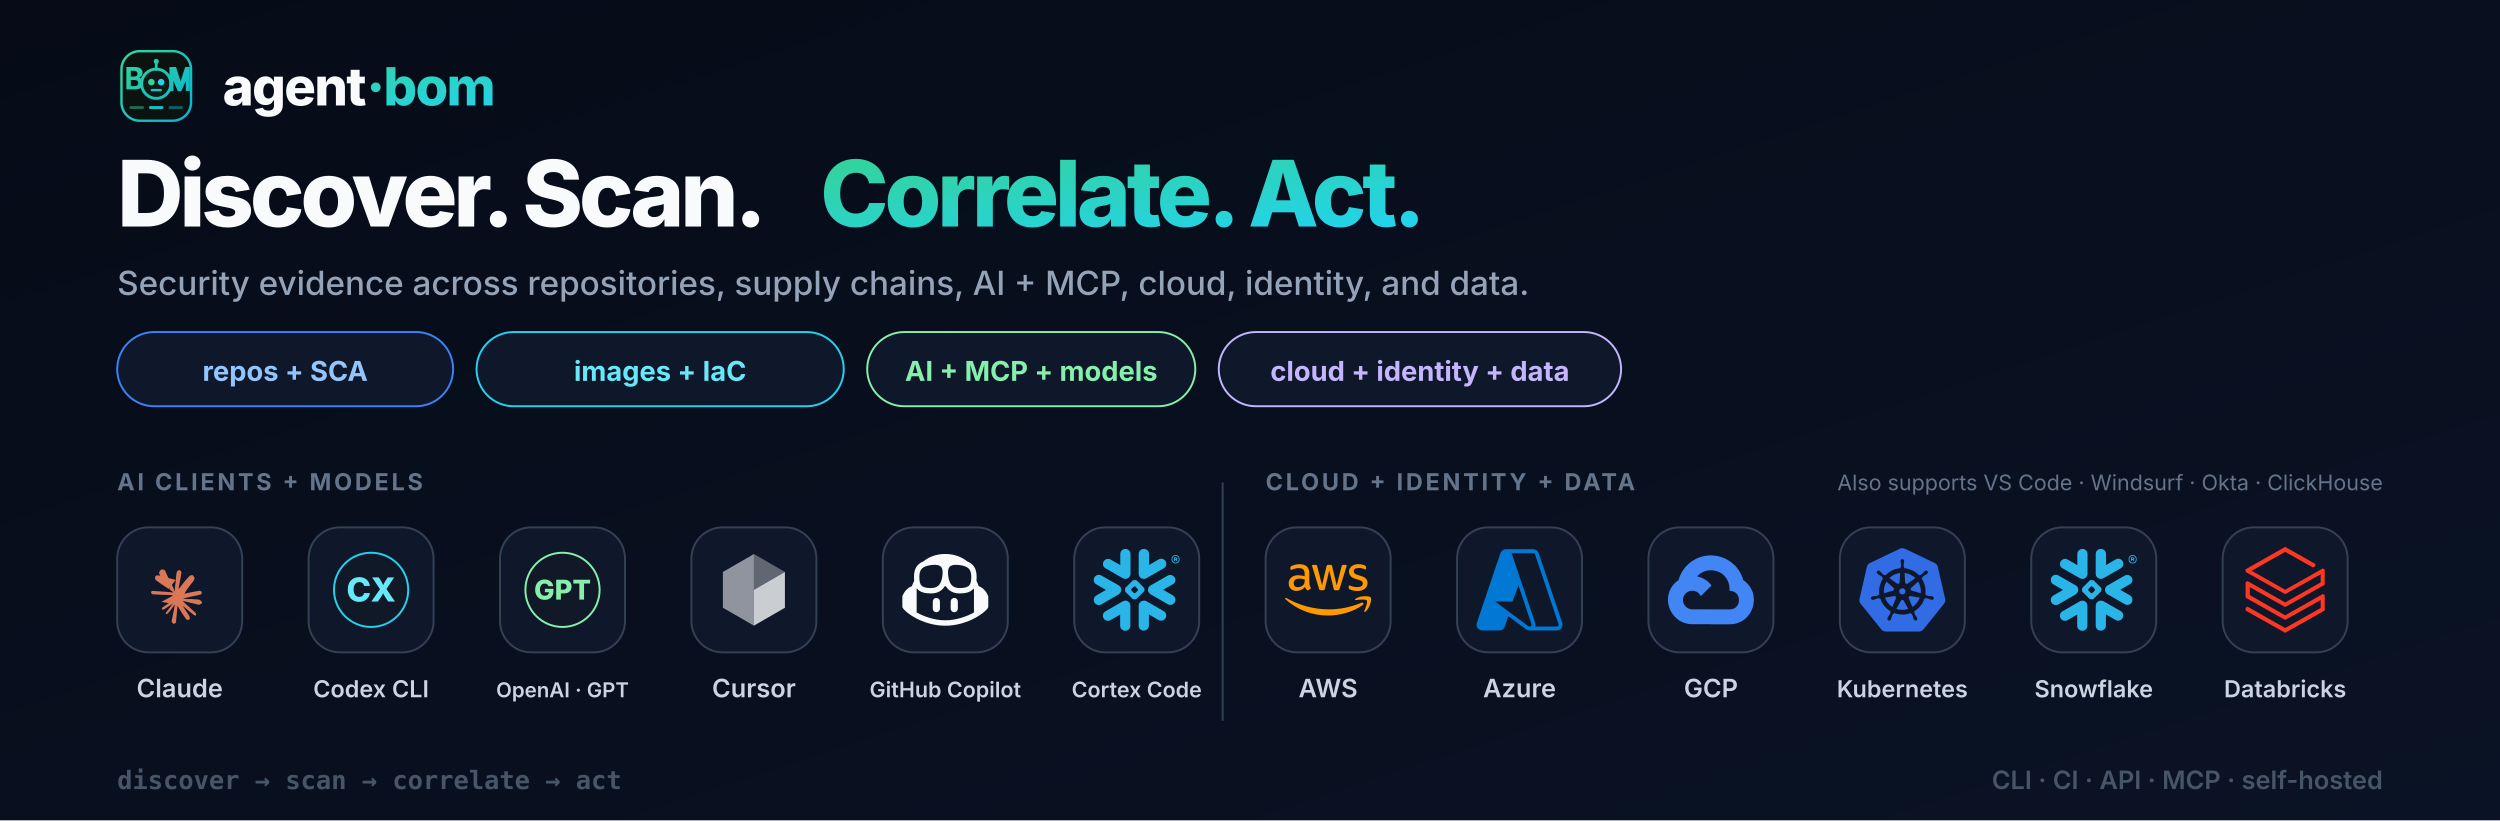
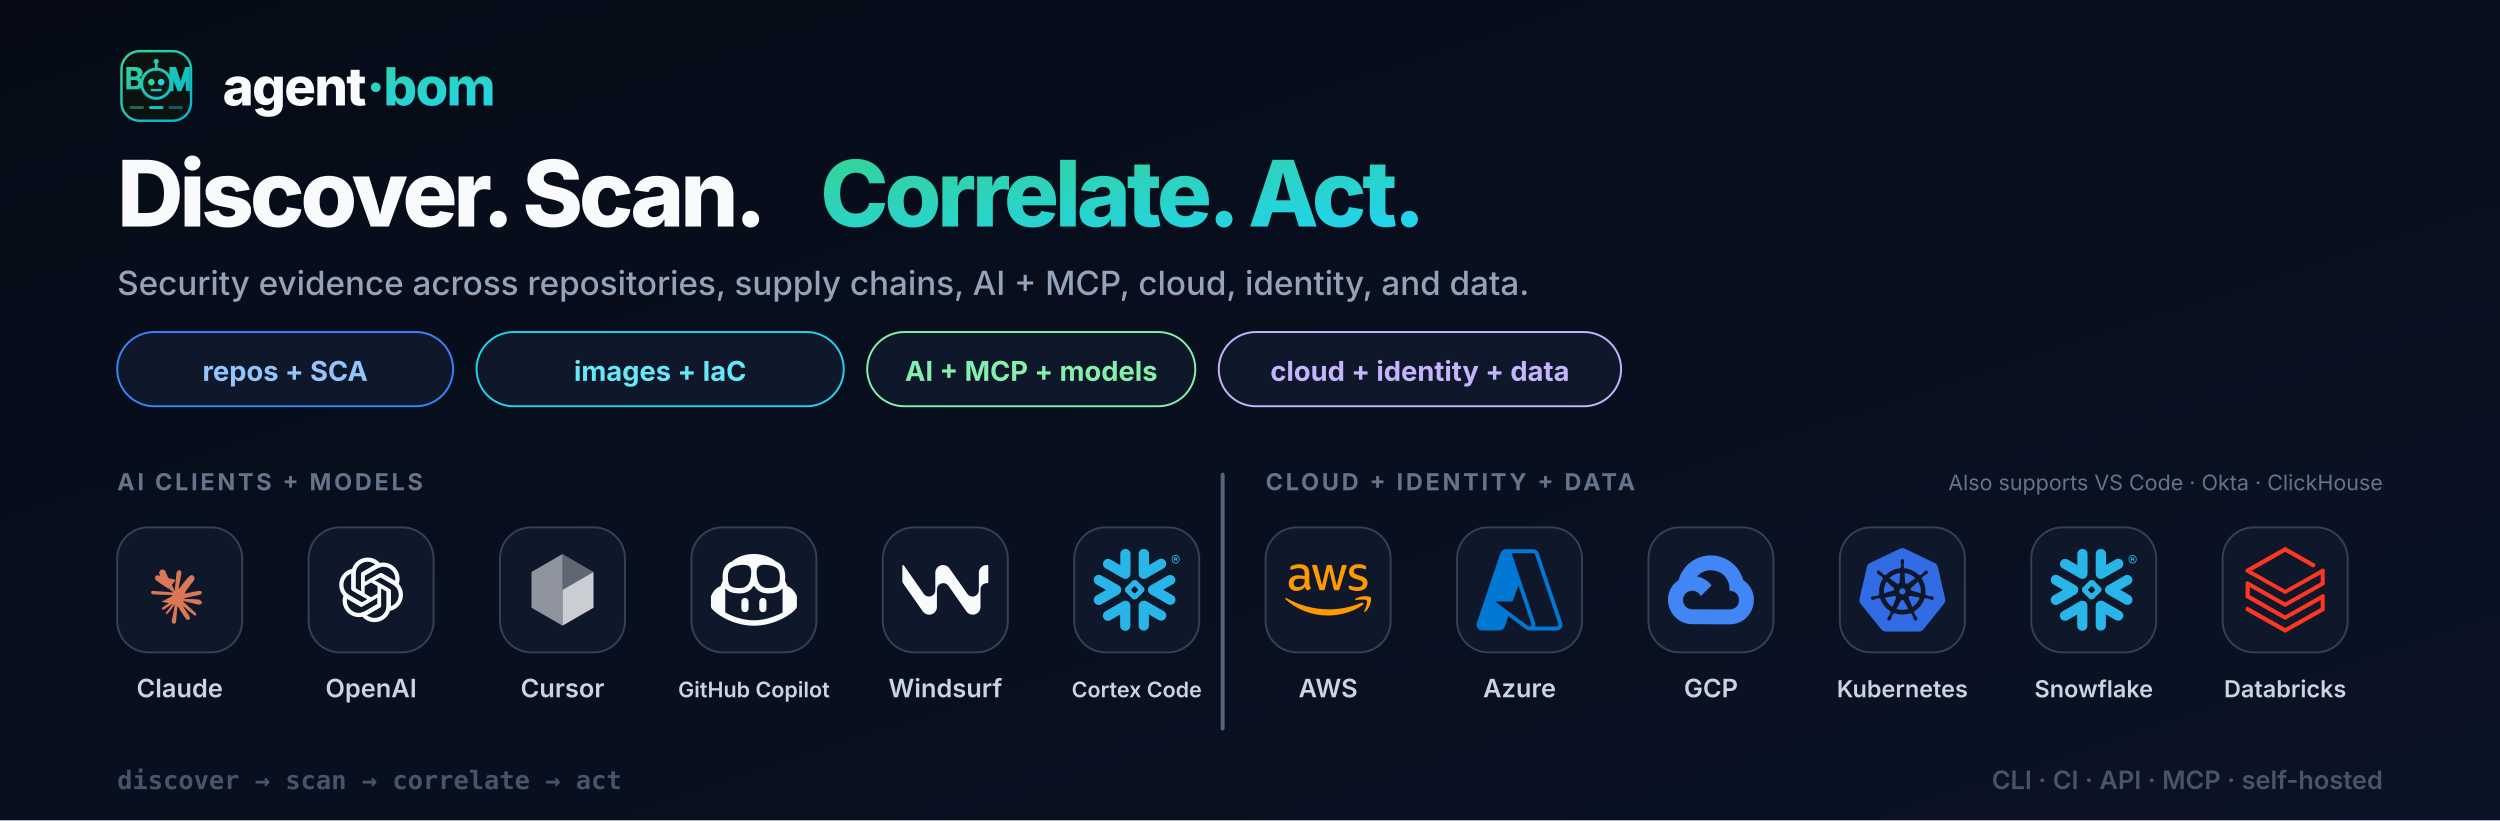
<svg xmlns="http://www.w3.org/2000/svg" width="1280" height="420" viewBox="0 0 1280 420" role="img" aria-labelledby="title desc">
  <defs>
    <linearGradient id="bg" x1="0" y1="0" x2="1" y2="1">
      <stop offset="0%" stop-color="#060b17" />
      <stop offset="100%" stop-color="#0a1325" />
    </linearGradient>
    <linearGradient id="brand" x1="0" y1="0" x2="1" y2="1">
      <stop offset="0" stop-color="#34d399" />
      <stop offset="1" stop-color="#22d3ee" />
    </linearGradient>
    <symbol id="embedded-mark-dark" viewBox="0 0 64 64">
      <defs>
        <linearGradient id="abm" x1="8" y1="6" x2="56" y2="58" gradientUnits="userSpaceOnUse">
          <stop offset="0%" stop-color="#34d399" />
          <stop offset="100%" stop-color="#06b6d4" />
        </linearGradient>
      </defs>
      <rect x="3.5" y="3.5" width="57" height="57" rx="15" fill="#0c1210" stroke="url(#abm)" stroke-width="2" />
      <path fill="url(#abm)" d="M7.5 16.5h7.4c3.7 0 5.9 1.9 5.9 4.7 0 1.9-1.05 3.25-2.75 3.95 2 .8 3.3 2.35 3.3 4.7 0 3.05-2.45 4.95-6.45 4.95H7.5V16.5zm3.65 3.1v4.7h2.8c1.7 0 2.7-.85 2.7-2.35s-1.1-2.35-2.95-2.35H11.15zm0 7.55v5h3.15c1.85 0 3-.95 3-2.55s-1.1-2.45-3.05-2.45H11.15z" />
      <circle cx="32" cy="30.2" r="12" fill="#0f1a17" stroke="url(#abm)" stroke-width="2.4" />
      <path d="M32 18.4V13.5" stroke="url(#abm)" stroke-width="2.2" stroke-linecap="round" />
      <circle cx="32" cy="11.9" r="2.1" fill="url(#abm)" />
      <circle cx="28" cy="28.9" r="2.7" fill="#34d399" />
      <circle cx="36" cy="28.9" r="2.7" fill="#22d3ee" />
      <path d="M28.3 35.4h7.4" stroke="url(#abm)" stroke-width="1.9" stroke-linecap="round" />
      <path fill="url(#abm)" d="M44.5 16.5h3.7l3.75 11.7 3.75-11.7H59.5v19.6h-3.3V27.8l-3.65 8.5h-2.95l-3.5-8.5v8.5h-3.3V16.5h1.7z" />
      <rect x="10" y="48.5" width="12" height="2.4" rx="1.2" fill="#34d399" fill-opacity="0.45" />
      <rect x="26" y="48.5" width="12" height="2.4" rx="1.2" fill="url(#abm)" />
      <rect x="42" y="48.5" width="12" height="2.4" rx="1.2" fill="#06b6d4" fill-opacity="0.45" />
    </symbol>
    <symbol id="embedded-claude" viewBox="0 0 24 24" fill="#d97757">
      <path d="M6.9 15.36 9.94 13.7l.05-.15-.05-.08h-.15l-.5-.03-1.74-.05-1.5-.06-1.46-.08-.37-.08L4 12.71l.04-.22.31-.21.44.04.98.06 1.47.1 1.06.07 1.58.16h.25l.04-.1-.09-.06-.07-.06-1.55-1.05-1.68-1.11-.88-.64-.47-.32-.24-.3-.1-.66.43-.47.58.04.15.04 1.16.31 1.51.39 1.95.5L9 11.74l.21.18.13-.18-.13-.21-1.08-1.46-1.16-1.49-.51-.66-.14-.4c-.05-.16-.08-.3-.08-.46l.5-.67L7 6.3l.66.09.27.24.41.94.66 1.46 1.02 2 .3.59.16.54.06.17h.1V12l.09-1.1.16-1.34.15-1.74.06-.49.24-.58.48-.31.37.18.31.44-.04.28-.18 1.19-.36 1.85-.23 1.24h.13l.16-.16.63-.83 1.06-1.32.46-.53.55-.58.35-.27h.66l.49.72-.22.75-.68.86-.57.73-.81 1.1-.51.88.05.07.12-.01 1.85-.4 1-.18 1.2-.2.53.24.06.26-.21.52-1.27.31-1.49.3-2.22.52-.03.02.03.04 1 .1.43.02h1.05l1.95.14.51.34.3.41-.05.31-.78.4-1.06-.25-2.45-.59-.84-.2h-.12v.06l.7.69 1.29 1.16 1.6 1.5.09.36-.21.3-.21-.03-1.39-1.04-.53-.47-1.21-1.02h-.08v.1l.28.4 1.47 2.22.08.68-.11.22-.38.13-.42-.07-.86-1.2-.88-1.36-.71-1.21-.09.05-.42 4.49-.2.23-.45.17-.38-.28-.2-.46.2-.91.24-1.19.2-.94.17-1.17.1-.39v-.03h-.05l-.55.76-.84 1.13-.66.71-.16.06-.27-.14.03-.25.15-.22.88-1.12.53-.7.35-.4-.01-.06h-.02l-2.4 1.56-.43.06-.18-.17.02-.27.1-.11 1.83-1.26Z" />
    </symbol>
+     <symbol id="embedded-openai" viewBox="0 0 2406 2406" fill="#f8fafc">
+       <path d="M1107.3 299.1c-197.999 0-373.9 127.3-435.2 315.3L650 743.5v427.9c0 21.4 11 40.4 29.4 51.4l344.5 198.515V833.3h.1v-27.9L1372.7 604c33.715-19.52 70.44-32.857 108.47-39.828L1447.6 450.3C1361 353.5 1237.1 298.5 1107.3 299.1zm0 117.5-.6.6c79.699 0 156.3 27.5 217.6 78.4-2.5 1.2-7.4 4.3-11 6.1L952.8 709.3c-18.4 10.4-29.4 30-29.4 51.4V1248l-155.1-89.4V755.8c-.1-187.099 151.601-338.9 339-339.2z" />
+       <path d="M1107.3 299.1c-197.999 0-373.9 127.3-435.2 315.3L650 743.5v427.9c0 21.4 11 40.4 29.4 51.4l344.5 198.515V833.3h.1v-27.9L1372.7 604c33.715-19.52 70.44-32.857 108.47-39.828L1447.6 450.3C1361 353.5 1237.1 298.5 1107.3 299.1zm0 117.5-.6.6c79.699 0 156.3 27.5 217.6 78.4-2.5 1.2-7.4 4.3-11 6.1L952.8 709.3c-18.4 10.4-29.4 30-29.4 51.4V1248l-155.1-89.4V755.8c-.1-187.099 151.601-338.9 339-339.2z" transform="rotate(60 1203 1203)" />
+       <path d="M1107.3 299.1c-197.999 0-373.9 127.3-435.2 315.3L650 743.5v427.9c0 21.4 11 40.4 29.4 51.4l344.5 198.515V833.3h.1v-27.9L1372.7 604c33.715-19.52 70.44-32.857 108.47-39.828L1447.6 450.3C1361 353.5 1237.1 298.5 1107.3 299.1zm0 117.5-.6.6c79.699 0 156.3 27.5 217.6 78.4-2.5 1.2-7.4 4.3-11 6.1L952.8 709.3c-18.4 10.4-29.4 30-29.4 51.4V1248l-155.1-89.4V755.8c-.1-187.099 151.601-338.9 339-339.2z" transform="rotate(120 1203 1203)" />
+       <path d="M1107.3 299.1c-197.999 0-373.9 127.3-435.2 315.3L650 743.5v427.9c0 21.4 11 40.4 29.4 51.4l344.5 198.515V833.3h.1v-27.9L1372.7 604c33.715-19.52 70.44-32.857 108.47-39.828L1447.6 450.3C1361 353.5 1237.1 298.5 1107.3 299.1zm0 117.5-.6.6c79.699 0 156.3 27.5 217.6 78.4-2.5 1.2-7.4 4.3-11 6.1L952.8 709.3c-18.4 10.4-29.4 30-29.4 51.4V1248l-155.1-89.4V755.8c-.1-187.099 151.601-338.9 339-339.2z" transform="rotate(180 1203 1203)" />
+       <path d="M1107.3 299.1c-197.999 0-373.9 127.3-435.2 315.3L650 743.5v427.9c0 21.4 11 40.4 29.4 51.4l344.5 198.515V833.3h.1v-27.9L1372.7 604c33.715-19.52 70.44-32.857 108.47-39.828L1447.6 450.3C1361 353.5 1237.1 298.5 1107.3 299.1zm0 117.5-.6.6c79.699 0 156.3 27.5 217.6 78.4-2.5 1.2-7.4 4.3-11 6.1L952.8 709.3c-18.4 10.4-29.4 30-29.4 51.4V1248l-155.1-89.4V755.8c-.1-187.099 151.601-338.9 339-339.2z" transform="rotate(240 1203 1203)" />
+       <path d="M1107.3 299.1c-197.999 0-373.9 127.3-435.2 315.3L650 743.5v427.9c0 21.4 11 40.4 29.4 51.4l344.5 198.515V833.3h.1v-27.9L1372.7 604c33.715-19.52 70.44-32.857 108.47-39.828L1447.6 450.3C1361 353.5 1237.1 298.5 1107.3 299.1zm0 117.5-.6.6c79.699 0 156.3 27.5 217.6 78.4-2.5 1.2-7.4 4.3-11 6.1L952.8 709.3c-18.4 10.4-29.4 30-29.4 51.4V1248l-155.1-89.4V755.8c-.1-187.099 151.601-338.9 339-339.2z" transform="rotate(300 1203 1203)" />
+     </symbol>
    <symbol id="embedded-cursor" viewBox="0 0 24 24" fill="#f8fafc">
      <path d="M12 2 3.34 7v10L12 22V12Z" fill="#f8fafc" fill-opacity=".55" />
      <path d="M12 2v10l8.66-5L12 2Z" fill="#f8fafc" fill-opacity=".35" />
      <path d="M20.66 7 12 12v10l8.66-5V7Z" fill="#f8fafc" fill-opacity=".8" />
      <path d="M20.66 7 12 12 3.34 7 12 12Z" fill="#f8fafc" fill-opacity=".25" />
      <path d="M12 12 3.34 7l8.66 5 8.66-5L12 12Z" fill="#f8fafc" fill-opacity=".9" />
    </symbol>
    <symbol id="embedded-githubcopilot" viewBox="0 0 24 24" fill="#f8fafc">
      <path d="M23.922 16.997C23.061 18.492 18.063 22.02 12 22.02 5.937 22.02.939 18.492.078 16.997A.641.641 0 0 1 0 16.741v-2.869a.883.883 0 0 1 .053-.22c.372-.935 1.347-2.292 2.605-2.656.167-.429.414-1.055.644-1.517a10.098 10.098 0 0 1-.052-1.086c0-1.331.282-2.499 1.132-3.368.397-.406.89-.717 1.474-.952C7.255 2.937 9.248 1.98 11.978 1.98c2.731 0 4.767.957 6.166 2.093.584.235 1.077.546 1.474.952.85.869 1.132 2.037 1.132 3.368 0 .368-.014.733-.052 1.086.23.462.477 1.088.644 1.517 1.258.364 2.233 1.721 2.605 2.656a.841.841 0 0 1 .053.22v2.869a.641.641 0 0 1-.078.256Zm-11.75-5.992h-.344a4.359 4.359 0 0 1-.355.508c-.77.947-1.918 1.492-3.508 1.492-1.725 0-2.989-.359-3.782-1.259a2.137 2.137 0 0 1-.085-.104L4 11.746v6.585c1.435.779 4.514 2.179 8 2.179 3.486 0 6.565-1.4 8-2.179v-6.585l-.098-.104s-.033.045-.085.104c-.793.9-2.057 1.259-3.782 1.259-1.59 0-2.738-.545-3.508-1.492a4.359 4.359 0 0 1-.355-.508Zm2.328 3.25c.549 0 1 .451 1 1v2c0 .549-.451 1-1 1-.549 0-1-.451-1-1v-2c0-.549.451-1 1-1Zm-5 0c.549 0 1 .451 1 1v2c0 .549-.451 1-1 1-.549 0-1-.451-1-1v-2c0-.549.451-1 1-1Zm3.313-6.185c.136 1.057.403 1.913.878 2.497.442.544 1.134.938 2.344.938 1.573 0 2.292-.337 2.657-.751.384-.435.558-1.15.558-2.361 0-1.14-.243-1.847-.705-2.319-.477-.488-1.319-.862-2.824-1.025-1.487-.161-2.192.138-2.533.529-.269.307-.437.808-.438 1.578v.021c0 .265.021.562.063.893Zm-1.626 0c.042-.331.063-.628.063-.894v-.02c-.001-.77-.169-1.271-.438-1.578-.341-.391-1.046-.69-2.533-.529-1.505.163-2.347.537-2.824 1.025-.462.472-.705 1.179-.705 2.319 0 1.211.175 1.926.558 2.361.365.414 1.084.751 2.657.751 1.21 0 1.902-.394 2.344-.938.475-.584.742-1.44.878-2.497Z" />
+     </symbol>
+     <symbol id="embedded-windsurf" viewBox="0 0 24 24" fill="#f8fafc">
+       <path d="M23.55 5.067c-1.204-.002-2.181.973-2.181 2.176v4.868c0 .972-.803 1.759-1.76 1.759-.568 0-1.135-.286-1.472-.766l-4.971-7.1c-.412-.59-1.084-.941-1.81-.941-1.133 0-2.153.964-2.153 2.153v4.896c0 .972-.797 1.759-1.76 1.759-.57 0-1.136-.286-1.473-.766L.408 5.16C.282 4.98 0 5.069 0 5.288v4.245c0 .215.066.423.188.599l5.475 7.818c.323.462.801.805 1.351.93 1.377.313 2.645-.747 2.645-2.098v-4.893c0-.972.787-1.759 1.76-1.759h.003a1.798 1.798 0 0 1 1.472.766l4.972 7.099c.413.591 1.05.941 1.809.941 1.159 0 2.151-.965 2.151-2.153v-4.895c0-.972.787-1.759 1.76-1.759h.194a.22.22 0 0 0 .22-.22v-4.622a.22.22 0 0 0-.22-.22Z" />
    </symbol>
    <symbol id="embedded-snowflake" viewBox="0 0 24 24" fill="#29b5e8">
      <path d="M24 3.459c0 .646-.418 1.18-1.141 1.18-.723 0-1.142-.534-1.142-1.18 0-.647.419-1.18 1.142-1.18.723 0 1.141.533 1.141 1.18zm-.228 0c0-.533-.38-.951-.913-.951s-.913.38-.913.95c0 .533.38.952.913.952.57 0 .913-.419.913-.951zm-1.37-.533h.495c.266 0 .456.152.456.38 0 .153-.076.229-.19.305l.19.266v.038h-.266l-.19-.266h-.229v.266h-.266zm.495.228h-.229v.267h.229c.114 0 .152-.038.152-.114.038-.077-.038-.153-.152-.153zM7.602 12.4c.038-.151.076-.304.076-.456 0-.114-.038-.228-.038-.342-.114-.343-.304-.647-.646-.838l-4.87-2.777c-.685-.38-1.56-.152-1.94.533-.381.685-.153 1.56.532 1.94l2.701 1.56-2.701 1.56c-.685.38-.913 1.256-.533 1.94.38.685 1.256.914 1.94.533l4.832-2.777c.343-.267.571-.533.647-.876zm1.332 2.626c-.266-.038-.57.038-.837.19l-4.832 2.777c-.685.38-.913 1.256-.532 1.94.38.686 1.255.914 1.94.533l2.701-1.56v3.12c0 .8.647 1.408 1.446 1.408.799 0 1.407-.647 1.407-1.408v-5.592c0-.761-.57-1.37-1.293-1.408zm4.946-6.088c.266.038.57-.038.837-.19l4.832-2.777c.685-.38.913-1.256.532-1.94-.38-.686-1.255-.914-1.94-.533l-2.701 1.56V1.975c0-.799-.647-1.408-1.446-1.408-.799 0-1.446.609-1.446 1.408V7.53c0 .76.609 1.37 1.332 1.407zM3.265 5.97l4.832 2.777c.266.152.533.19.837.19.723-.038 1.331-.684 1.331-1.407V1.975c0-.799-.646-1.408-1.407-1.408-.799 0-1.446.647-1.446 1.408v3.12l-2.701-1.56c-.685-.38-1.56-.152-1.94.533-.419.646-.19 1.521.494 1.902zm9.093 6.011a.412.412 0 00-.114-.266l-.57-.571a.346.346 0 00-.267-.114.412.412 0 00-.266.114l-.571.57a.411.411 0 00-.114.267c0 .076.038.19.114.267l.57.57a.345.345 0 00.267.114c.076 0 .19-.038.266-.114l.571-.57a.412.412 0 00.114-.267zm1.598.533L11.94 14.53c-.039.038-.153.114-.229.114h-.608a.411.411 0 01-.267-.114L8.82 12.514a.408.408 0 01-.076-.229v-.608c0-.076.038-.19.114-.267l2.016-2.016a.41.41 0 01.267-.114h.608a.41.41 0 01.267.114l2.016 2.016a.347.347 0 01.114.267v.608c-.076.077-.114.19-.19.229zm5.593 5.44l-4.832-2.777c-.266-.152-.57-.19-.837-.152-.723.038-1.332.684-1.332 1.408v5.554c0 .8.647 1.408 1.408 1.408.799 0 1.446-.647 1.446-1.408v-3.12l2.7 1.56c.686.38 1.561.152 1.941-.533.419-.646.19-1.521-.494-1.94zm2.549-7.533l-2.701 1.56 2.7 1.56c.686.38.914 1.256.533 1.94-.38.685-1.255.913-1.94.533l-4.832-2.778a1.644 1.644 0 01-.647-.798c-.037-.153-.076-.305-.076-.457 0-.114.039-.228.039-.342.114-.343.342-.647.646-.837l4.832-2.778c.685-.38 1.56-.152 1.94.533.457.609.19 1.484-.494 1.864" />
    </symbol>
    <symbol id="embedded-amazonwebservices" viewBox="0 0 24 24" fill="#ff9900">
      <path d="M6.763 10.036c0 .296.032.535.088.71.064.176.144.368.256.576.04.063.056.127.056.183 0 .08-.048.16-.152.24l-.503.335a.383.383 0 0 1-.208.072c-.08 0-.16-.04-.239-.112a2.47 2.47 0 0 1-.287-.375 6.18 6.18 0 0 1-.248-.471c-.622.734-1.405 1.101-2.347 1.101-.67 0-1.205-.191-1.596-.574-.391-.384-.59-.894-.59-1.533 0-.678.239-1.23.726-1.644.487-.415 1.133-.623 1.955-.623.272 0 .551.024.846.064.296.04.6.104.918.176v-.583c0-.607-.127-1.03-.375-1.277-.255-.248-.686-.367-1.3-.367-.28 0-.568.031-.863.103-.295.072-.583.16-.862.272a2.287 2.287 0 0 1-.28.104.488.488 0 0 1-.127.023c-.112 0-.168-.08-.168-.247v-.391c0-.128.016-.224.056-.28a.597.597 0 0 1 .224-.167c.279-.144.614-.264 1.005-.36a4.84 4.84 0 0 1 1.246-.151c.95 0 1.644.216 2.091.647.439.43.662 1.085.662 1.963v2.586zm-3.24 1.214c.263 0 .534-.048.822-.144.287-.096.543-.271.758-.51.128-.152.224-.32.272-.512.047-.191.08-.423.08-.694v-.335a6.66 6.66 0 0 0-.735-.136 6.02 6.02 0 0 0-.75-.048c-.535 0-.926.104-1.19.32-.263.215-.39.518-.39.917 0 .375.095.655.295.846.191.2.47.296.838.296zm6.41.862c-.144 0-.24-.024-.304-.08-.064-.048-.12-.16-.168-.311L7.586 5.55a1.398 1.398 0 0 1-.072-.32c0-.128.064-.2.191-.2h.783c.151 0 .255.025.31.08.065.048.113.16.16.312l1.342 5.284 1.245-5.284c.04-.16.088-.264.151-.312a.549.549 0 0 1 .32-.08h.638c.152 0 .256.025.32.08.063.048.12.16.151.312l1.261 5.348 1.381-5.348c.048-.16.104-.264.16-.312a.52.52 0 0 1 .311-.08h.743c.127 0 .2.065.2.2 0 .04-.009.08-.017.128a1.137 1.137 0 0 1-.056.2l-1.923 6.17c-.048.16-.104.263-.168.311a.51.51 0 0 1-.303.08h-.687c-.151 0-.255-.024-.32-.08-.063-.056-.119-.16-.15-.32l-1.238-5.148-1.23 5.14c-.04.16-.087.264-.15.32-.065.056-.177.08-.32.08zm10.256.215c-.415 0-.83-.048-1.229-.143-.399-.096-.71-.2-.918-.32-.128-.071-.215-.151-.247-.223a.563.563 0 0 1-.048-.224v-.407c0-.167.064-.247.183-.247.048 0 .096.008.144.024.048.016.12.048.2.08.271.12.566.215.878.279.319.064.63.096.95.096.502 0 .894-.088 1.165-.264a.86.86 0 0 0 .415-.758.777.777 0 0 0-.215-.559c-.144-.151-.416-.287-.807-.415l-1.157-.36c-.583-.183-1.014-.454-1.277-.813a1.902 1.902 0 0 1-.4-1.158c0-.335.073-.63.216-.886.144-.255.335-.479.575-.654.24-.184.51-.32.83-.415.32-.096.655-.136 1.006-.136.175 0 .359.008.535.032.183.024.35.056.518.088.16.04.312.08.455.127.144.048.256.096.336.144a.69.69 0 0 1 .24.2.43.43 0 0 1 .071.263v.375c0 .168-.064.256-.184.256a.83.83 0 0 1-.303-.096 3.652 3.652 0 0 0-1.532-.311c-.455 0-.815.071-1.062.223-.248.152-.375.383-.375.71 0 .224.08.416.24.567.159.152.454.304.877.44l1.134.358c.574.184.99.44 1.237.767.247.327.367.702.367 1.117 0 .343-.072.655-.207.926-.144.272-.336.511-.583.703-.248.2-.543.343-.886.447-.36.111-.734.167-1.142.167zM21.698 16.207c-2.626 1.94-6.442 2.969-9.722 2.969-4.598 0-8.74-1.7-11.87-4.526-.247-.223-.024-.527.272-.351 3.384 1.963 7.559 3.153 11.877 3.153 2.914 0 6.114-.607 9.06-1.852.439-.2.814.287.383.607zM22.792 14.961c-.336-.43-2.22-.207-3.074-.103-.255.032-.295-.192-.063-.36 1.5-1.053 3.967-.75 4.254-.399.287.36-.08 2.826-1.485 4.007-.215.184-.423.088-.327-.151.32-.79 1.03-2.57.695-2.994z" />
    </symbol>
    <symbol id="embedded-microsoftazure" viewBox="0 0 24 24" fill="#0078d4">
      <path d="M22.379 23.343a1.62 1.62 0 0 0 1.536-2.14v.002L17.35 1.76A1.62 1.62 0 0 0 15.816.657H8.184A1.62 1.62 0 0 0 6.65 1.76L.086 21.204a1.62 1.62 0 0 0 1.536 2.139h4.741a1.62 1.62 0 0 0 1.535-1.103l.977-2.892 4.947 3.675c.28.208.618.32.966.32m-3.084-12.531 3.624 10.739a.54.54 0 0 1-.51.713v-.001h-.03a.54.54 0 0 1-.322-.106l-9.287-6.9h4.853m6.313 7.006c.116-.326.13-.694.007-1.058L9.79 1.76a1.722 1.722 0 0 0-.007-.02h6.034a.54.54 0 0 1 .512.366l6.562 19.445a.54.54 0 0 1-.338.684" />
    </symbol>
    <symbol id="embedded-googlecloud" viewBox="0 0 24 24" fill="#4285f4">
      <path d="M12.19 2.38a9.344 9.344 0 0 0-9.234 6.893c.053-.02-.055.013 0 0-3.875 2.551-3.922 8.11-.247 10.941l.006-.007-.007.03a6.717 6.717 0 0 0 4.077 1.356h5.173l.03.03h5.192c6.687.053 9.376-8.605 3.835-12.35a9.365 9.365 0 0 0-2.821-4.552l-.043.043.006-.05A9.344 9.344 0 0 0 12.19 2.38zm-.358 4.146c1.244-.04 2.518.368 3.486 1.15a5.186 5.186 0 0 1 1.862 4.078v.518c3.53-.07 3.53 5.262 0 5.193h-5.193l-.008.009v-.04H6.785a2.59 2.59 0 0 1-1.067-.23h.001a2.597 2.597 0 1 1 3.437-3.437l3.013-3.012A6.747 6.747 0 0 0 8.11 8.24c.018-.01.04-.026.054-.023a5.186 5.186 0 0 1 3.67-1.69z" />
    </symbol>
    <symbol id="embedded-kubernetes" viewBox="0 0 24 24" fill="#326ce5">
      <path d="M10.204 14.35l.007.01-.999 2.413a5.171 5.171 0 0 1-2.075-2.597l2.578-.437.004.005a.44.44 0 0 1 .484.606zm-.833-2.129a.44.44 0 0 0 .173-.756l.002-.011L7.585 9.7a5.143 5.143 0 0 0-.73 3.255l2.514-.725.002-.009zm1.145-1.98a.44.44 0 0 0 .699-.337l.01-.005.15-2.62a5.144 5.144 0 0 0-3.01 1.442l2.147 1.523.004-.002zm.76 2.75l.723.349.722-.347.18-.78-.5-.623h-.804l-.5.623.179.779zm1.5-3.095a.44.44 0 0 0 .7.336l.008.003 2.134-1.513a5.188 5.188 0 0 0-2.992-1.442l.148 2.615.002.001zm10.876 5.97l-5.773 7.181a1.6 1.6 0 0 1-1.248.594l-9.261.003a1.6 1.6 0 0 1-1.247-.596l-5.776-7.18a1.583 1.583 0 0 1-.307-1.34L2.1 5.573c.108-.47.425-.864.863-1.073L11.305.513a1.606 1.606 0 0 1 1.385 0l8.345 3.985c.438.209.755.604.863 1.073l2.062 8.955c.108.47-.005.963-.308 1.34zm-3.289-2.057c-.042-.01-.103-.026-.145-.034-.174-.033-.315-.025-.479-.038-.35-.037-.638-.067-.895-.148-.105-.04-.18-.165-.216-.216l-.201-.059a6.45 6.45 0 0 0-.105-2.332 6.465 6.465 0 0 0-.936-2.163c.052-.047.15-.133.177-.159.008-.09.001-.183.094-.282.197-.185.444-.338.743-.522.142-.084.273-.137.415-.242.032-.024.076-.062.11-.089.24-.191.295-.52.123-.736-.172-.216-.506-.236-.745-.045-.034.027-.08.062-.111.088-.134.116-.217.23-.33.35-.246.25-.45.458-.673.609-.097.056-.239.037-.303.033l-.19.135a6.545 6.545 0 0 0-4.146-2.003l-.012-.223c-.065-.062-.143-.115-.163-.25-.022-.268.015-.557.057-.905.023-.163.061-.298.068-.475.001-.04-.001-.099-.001-.142 0-.306-.224-.555-.5-.555-.275 0-.499.249-.499.555l.001.014c0 .041-.002.092 0 .128.006.177.044.312.067.475.042.348.078.637.056.906a.545.545 0 0 1-.162.258l-.012.211a6.424 6.424 0 0 0-4.166 2.003 8.373 8.373 0 0 1-.18-.128c-.09.012-.18.04-.297-.029-.223-.15-.427-.358-.673-.608-.113-.12-.195-.234-.329-.349-.03-.026-.077-.062-.111-.088a.594.594 0 0 0-.348-.132.481.481 0 0 0-.398.176c-.172.216-.117.546.123.737l.007.005.104.083c.142.105.272.159.414.242.299.185.546.338.743.522.076.082.09.226.1.288l.16.143a6.462 6.462 0 0 0-1.02 4.506l-.208.06c-.055.072-.133.184-.215.217-.257.081-.546.11-.895.147-.164.014-.305.006-.48.039-.037.007-.09.02-.133.03l-.004.002-.007.002c-.295.071-.484.342-.423.608.061.267.349.429.645.365l.007-.001.01-.003.129-.029c.17-.046.294-.113.448-.172.33-.118.604-.217.87-.256.112-.009.23.069.288.101l.217-.037a6.5 6.5 0 0 0 2.88 3.596l-.09.218c.033.084.069.199.044.282-.097.252-.263.517-.452.813-.091.136-.185.242-.268.399-.02.037-.045.095-.064.134-.128.275-.034.591.213.71.248.12.556-.007.69-.282v-.002c.02-.039.046-.09.062-.127.07-.162.094-.301.144-.458.132-.332.205-.68.387-.897.05-.06.13-.082.215-.105l.113-.205a6.453 6.453 0 0 0 4.609.012l.106.192c.086.028.18.042.256.155.136.232.229.507.342.84.05.156.074.295.145.457.016.037.043.09.062.129.133.276.442.402.69.282.247-.118.341-.435.213-.71-.02-.039-.045-.096-.065-.134-.083-.156-.177-.261-.268-.398-.19-.296-.346-.541-.443-.793-.04-.13.007-.21.038-.294-.018-.022-.059-.144-.083-.202a6.499 6.499 0 0 0 2.88-3.622c.064.01.176.03.213.038.075-.05.144-.114.28-.104.266.039.54.138.87.256.154.06.277.128.448.173.036.01.088.019.13.028l.009.003.007.001c.297.064.584-.098.645-.365.06-.266-.128-.537-.423-.608zM16.4 9.701l-1.95 1.746v.005a.44.44 0 0 0 .173.757l.003.01 2.526.728a5.199 5.199 0 0 0-.108-1.674A5.208 5.208 0 0 0 16.4 9.7zm-4.013 5.325a.437.437 0 0 0-.404-.232.44.44 0 0 0-.372.233h-.002l-1.268 2.292a5.164 5.164 0 0 0 3.326.003l-1.27-2.296h-.01zm1.888-1.293a.44.44 0 0 0-.27.036.44.44 0 0 0-.214.572l-.003.004 1.01 2.438a5.15 5.15 0 0 0 2.081-2.615l-2.6-.44-.004.005z" />
    </symbol>
    <symbol id="embedded-databricks" viewBox="0 0 24 24" fill="#ff3621">
      <path d="M.95 14.184L12 20.403l9.919-5.55v2.21L12 22.662l-10.484-5.96-.565.308v.77L12 24l11.05-6.218v-4.317l-.515-.309L12 19.118l-9.867-5.653v-2.21L12 16.805l11.05-6.218V6.32l-.515-.308L12 11.974 2.647 6.681 12 1.388l7.76 4.368.668-.411v-.566L12 0 .95 6.27v.72L12 13.207l9.919-5.55v2.26L12 15.52 1.516 9.56l-.565.308Z" />
    </symbol>
  </defs>
  <rect width="1280" height="420" fill="url(#bg)" />
  <g font-family="Inter,'Segoe UI',ui-sans-serif,Arial,sans-serif">
    <g transform="translate(60 24)">
      <use width="40" height="40" href="#embedded-mark-dark" />
      <text x="54" y="30" font-size="27" font-weight="800" letter-spacing="-0.8" fill="#f8fafc">agent<tspan fill="url(#brand)">·bom</tspan>
      </text>
    </g>
    <text x="60" y="116" font-size="47" font-weight="820" letter-spacing="-2.1" fill="#f8fafc">Discover. Scan.</text>
    <text x="420" y="116" font-size="47" font-weight="820" letter-spacing="-2.1" fill="url(#brand)">Correlate. Act.</text>
    <text x="60" y="151" fill="#94a3b8" font-size="17" font-weight="500">Security evidence across repositories, supply chains, AI + MCP, cloud, identity, and data.</text>
    <g transform="translate(60 170)">
      <g>
        <rect width="172" height="38" rx="19" fill="#0f172a" stroke="#3b82f6" />
        <text x="86" y="25" text-anchor="middle" fill="#93c5fd" font-size="14" font-weight="700">repos + SCA</text>
      </g>
      <g transform="translate(184)">
        <rect width="188" height="38" rx="19" fill="#0f172a" stroke="#22d3ee" />
        <text x="94" y="25" text-anchor="middle" fill="#67e8f9" font-size="14" font-weight="700">images + IaC</text>
      </g>
      <g transform="translate(384)">
        <rect width="168" height="38" rx="19" fill="#0f172a" stroke="#86efac" />
        <text x="84" y="25" text-anchor="middle" fill="#86efac" font-size="14" font-weight="700">AI + MCP + models</text>
      </g>
      <g transform="translate(564)">
        <rect width="206" height="38" rx="19" fill="#0f172a" stroke="#c4b5fd" />
        <text x="103" y="25" text-anchor="middle" fill="#c4b5fd" font-size="14" font-weight="700">cloud + identity + data</text>
      </g>
    </g>
    <text x="60" y="251" fill="#64748b" font-size="12" font-weight="700" letter-spacing="1.4">AI CLIENTS + MODELS</text>
    <text x="648" y="251" fill="#64748b" font-size="12" font-weight="700" letter-spacing="1.4">CLOUD + IDENTITY + DATA</text>
-     <text x="1220" y="251" text-anchor="end" fill="#64748b" font-size="11">Also supports VS Code · Windsurf · Okta · ClickHouse</text>
-     <line x1="626" y1="247" x2="626" y2="369" stroke="#334155" stroke-width="1" />
+     <text x="1220" y="251" text-anchor="end" fill="#64748b" font-size="11">Also supports VS Code · Okta · ClickHouse</text>
+     <line x1="626" y1="243" x2="626" y2="373" stroke="#64748b" stroke-width="2" stroke-linecap="round" opacity="0.85" />
    <g transform="translate(60 270)">
      <g>
        <rect width="64" height="64" rx="16" fill="#0f172a" stroke="#334155" />
        <use x="10" y="10" width="44" height="44" href="#embedded-claude" />
        <text x="32" y="87" text-anchor="middle" fill="#cbd5e1" font-size="13" font-weight="600">Claude</text>
      </g>
      <g transform="translate(98)">
        <rect width="64" height="64" rx="16" fill="#0f172a" stroke="#334155" />
-         <circle cx="32" cy="32" r="19" fill="#111827" stroke="#22d3ee" />
-         <text x="32" y="38" text-anchor="middle" fill="#67e8f9" font-size="17" font-weight="800">CX</text>
-         <text x="32" y="87" text-anchor="middle" fill="#cbd5e1" font-size="12" font-weight="600">Codex CLI</text>
+         <use x="10" y="10" width="44" height="44" href="#embedded-openai" />
+         <text x="32" y="87" text-anchor="middle" fill="#cbd5e1" font-size="13" font-weight="600">OpenAI</text>
      </g>
      <g transform="translate(196)">
-         <rect width="64" height="64" rx="16" fill="#0f172a" stroke="#334155" />
-         <circle cx="32" cy="32" r="19" fill="#111827" stroke="#86efac" />
-         <text x="32" y="37" text-anchor="middle" fill="#86efac" font-size="14" font-weight="800">GPT</text>
-         <text x="32" y="87" text-anchor="middle" fill="#cbd5e1" font-size="10.5" font-weight="600">OpenAI · GPT</text>
-       </g>
-       <g transform="translate(294)">
        <rect width="64" height="64" rx="16" fill="#0f172a" stroke="#334155" />
        <use x="10" y="10" width="44" height="44" href="#embedded-cursor" />
        <text x="32" y="87" text-anchor="middle" fill="#cbd5e1" font-size="13" font-weight="600">Cursor</text>
      </g>
-       <g transform="translate(392)">
+       <g transform="translate(294)">
        <rect width="64" height="64" rx="16" fill="#0f172a" stroke="#334155" />
        <use x="10" y="10" width="44" height="44" href="#embedded-githubcopilot" />
        <text x="32" y="87" text-anchor="middle" fill="#cbd5e1" font-size="11" font-weight="600">GitHub Copilot</text>
+       </g>
+       <g transform="translate(392)">
+         <rect width="64" height="64" rx="16" fill="#0f172a" stroke="#334155" />
+         <use x="10" y="10" width="44" height="44" href="#embedded-windsurf" />
+         <text x="32" y="87" text-anchor="middle" fill="#cbd5e1" font-size="13" font-weight="600">Windsurf</text>
      </g>
      <g transform="translate(490)">
        <rect width="64" height="64" rx="16" fill="#0f172a" stroke="#334155" />
        <use x="10" y="10" width="44" height="44" href="#embedded-snowflake" />
        <text x="32" y="87" text-anchor="middle" fill="#cbd5e1" font-size="11" font-weight="600">Cortex Code</text>
      </g>
      <g transform="translate(588)">
        <rect width="64" height="64" rx="16" fill="#0f172a" stroke="#334155" />
        <use x="10" y="10" width="44" height="44" href="#embedded-amazonwebservices" />
        <text x="32" y="87" text-anchor="middle" fill="#cbd5e1" font-size="13" font-weight="600">AWS</text>
      </g>
      <g transform="translate(686)">
        <rect width="64" height="64" rx="16" fill="#0f172a" stroke="#334155" />
        <use x="10" y="10" width="44" height="44" href="#embedded-microsoftazure" />
        <text x="32" y="87" text-anchor="middle" fill="#cbd5e1" font-size="13" font-weight="600">Azure</text>
      </g>
      <g transform="translate(784)">
        <rect width="64" height="64" rx="16" fill="#0f172a" stroke="#334155" />
        <use x="10" y="10" width="44" height="44" href="#embedded-googlecloud" />
        <text x="32" y="87" text-anchor="middle" fill="#cbd5e1" font-size="13" font-weight="600">GCP</text>
      </g>
      <g transform="translate(882)">
        <rect width="64" height="64" rx="16" fill="#0f172a" stroke="#334155" />
        <use x="10" y="10" width="44" height="44" href="#embedded-kubernetes" />
        <text x="32" y="87" text-anchor="middle" fill="#cbd5e1" font-size="12" font-weight="600">Kubernetes</text>
      </g>
      <g transform="translate(980)">
        <rect width="64" height="64" rx="16" fill="#0f172a" stroke="#334155" />
        <use x="10" y="10" width="44" height="44" href="#embedded-snowflake" />
        <text x="32" y="87" text-anchor="middle" fill="#cbd5e1" font-size="12" font-weight="600">Snowflake</text>
      </g>
      <g transform="translate(1078)">
        <rect width="64" height="64" rx="16" fill="#0f172a" stroke="#334155" />
        <use x="10" y="10" width="44" height="44" href="#embedded-databricks" />
        <text x="32" y="87" text-anchor="middle" fill="#cbd5e1" font-size="12" font-weight="600">Databricks</text>
      </g>
    </g>
    <text x="60" y="404" fill="#475569" font-family="ui-monospace,SFMono-Regular,Menlo,monospace" font-size="13" font-weight="600">discover → scan → correlate → act</text>
    <text x="1220" y="404" text-anchor="end" fill="#475569" font-size="13" font-weight="600">CLI · CI · API · MCP · self-hosted</text>
  </g>
</svg>
